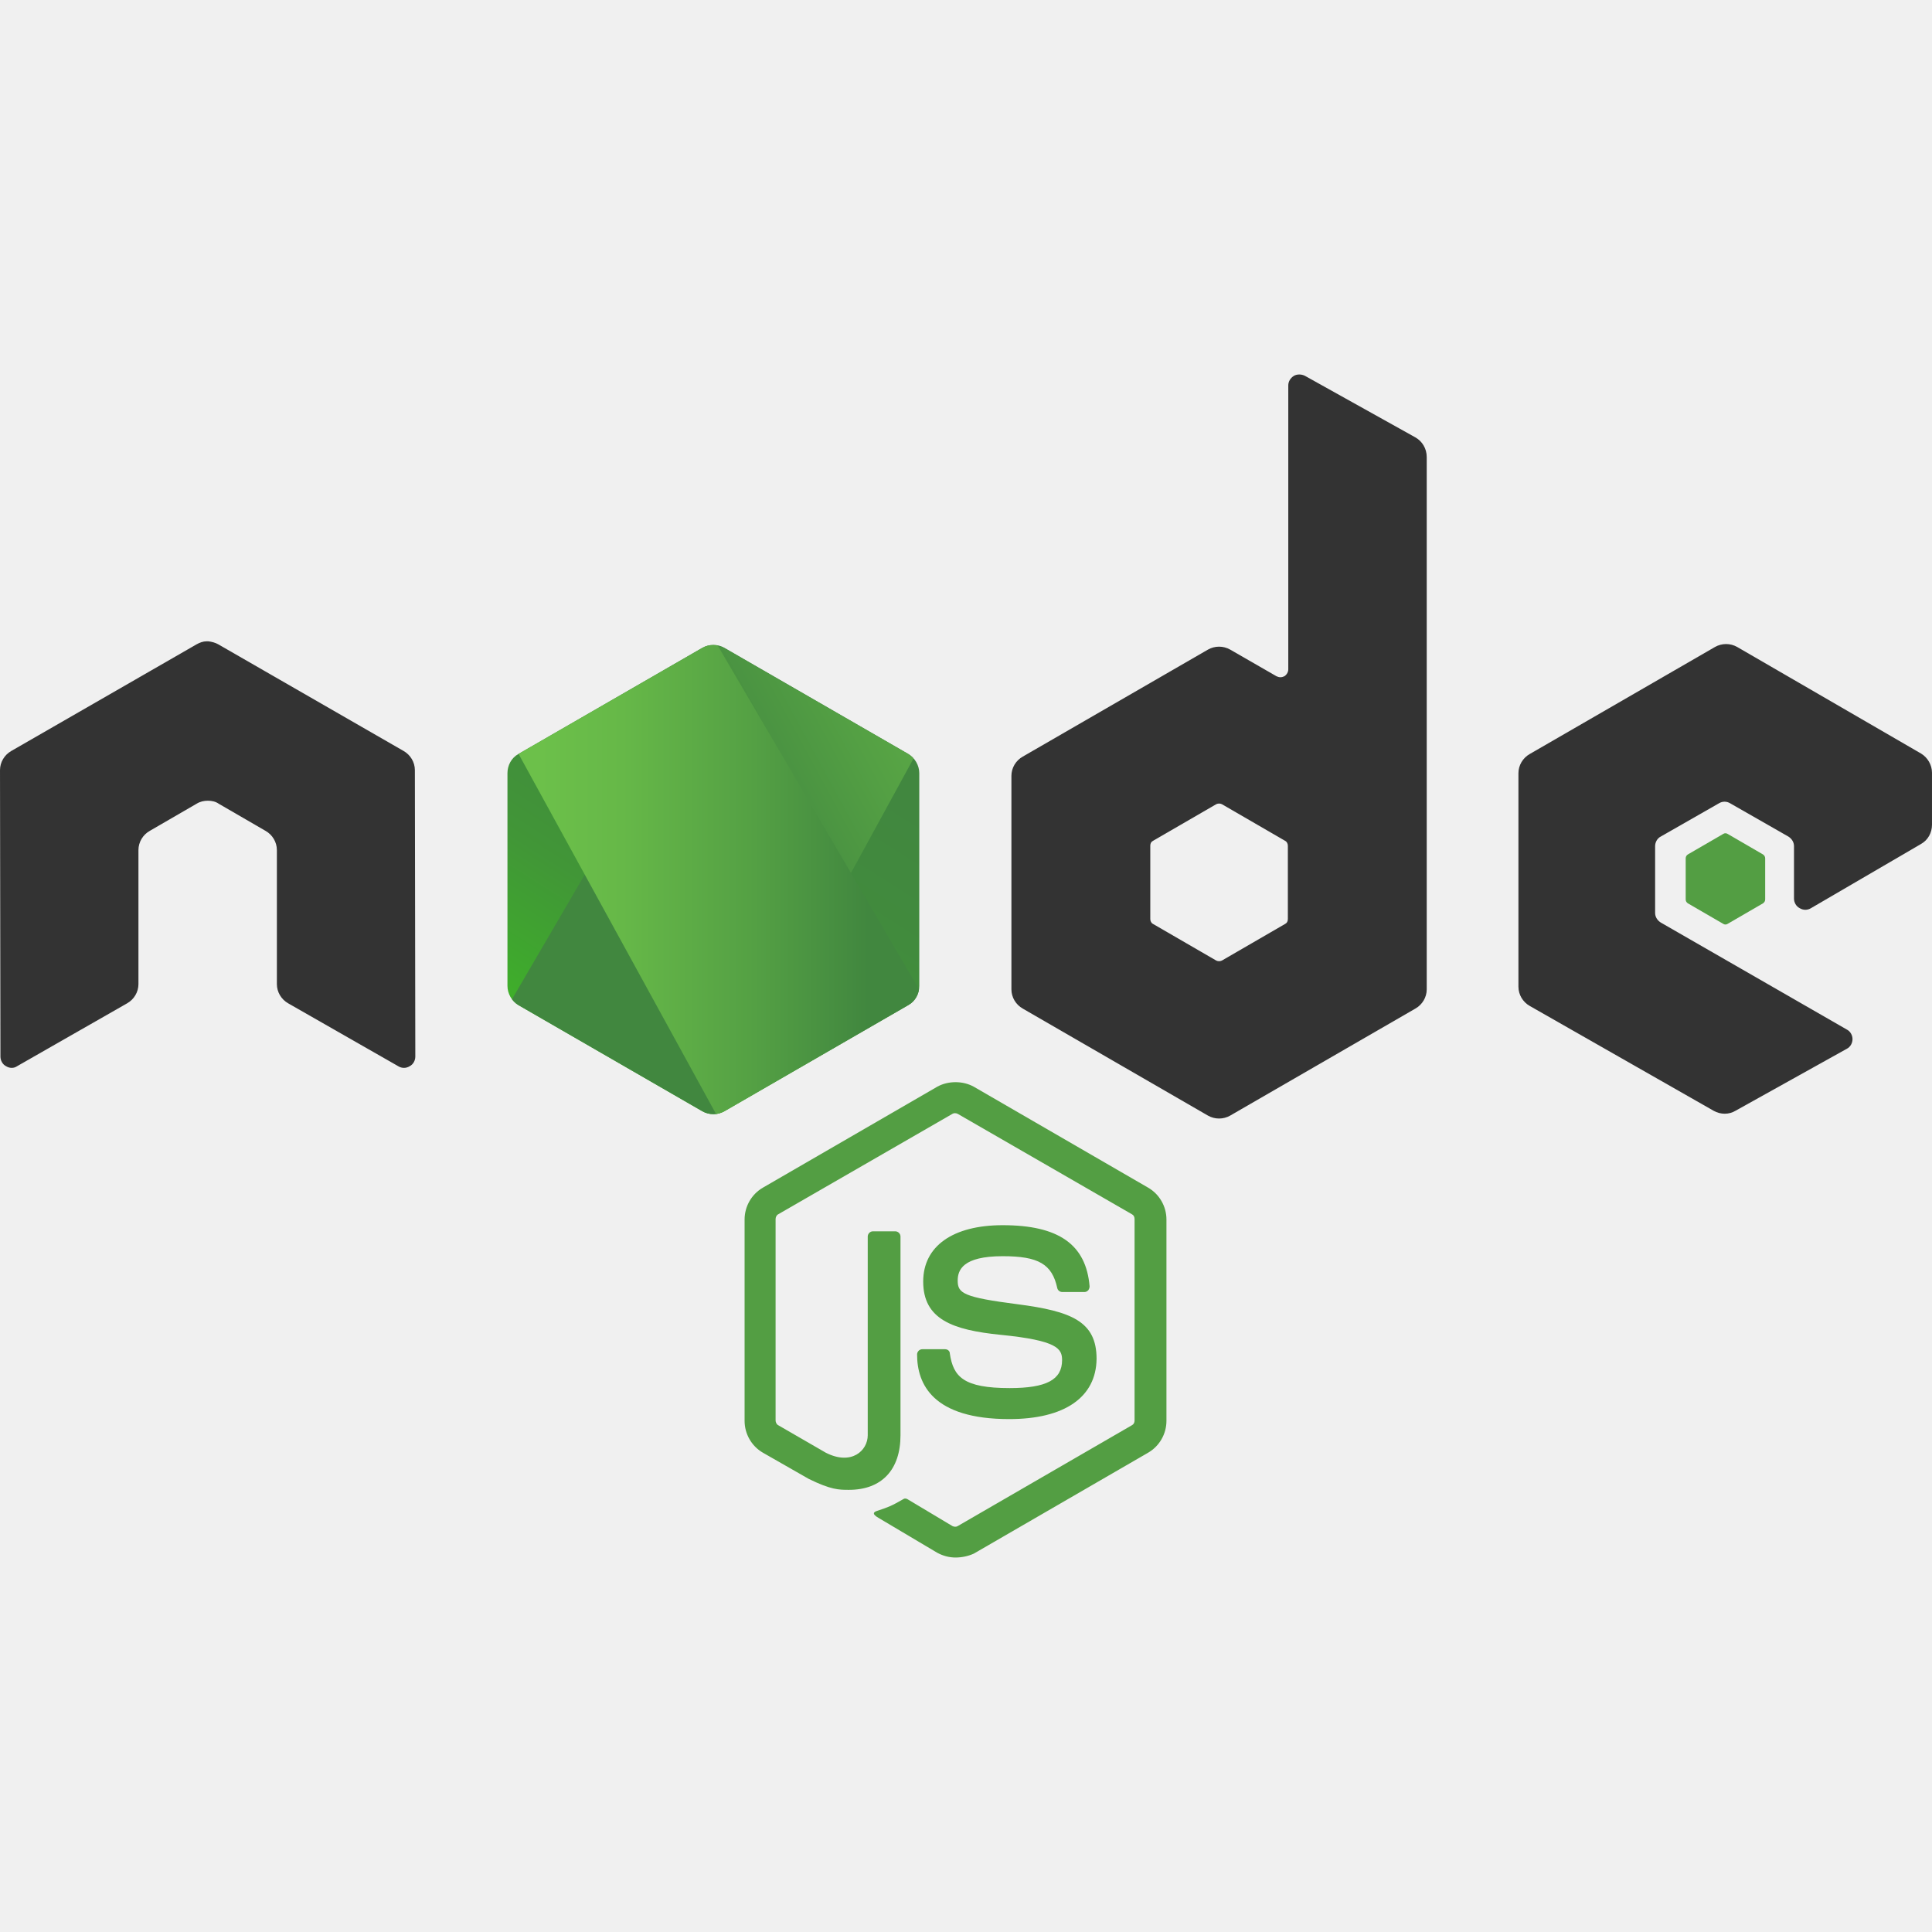
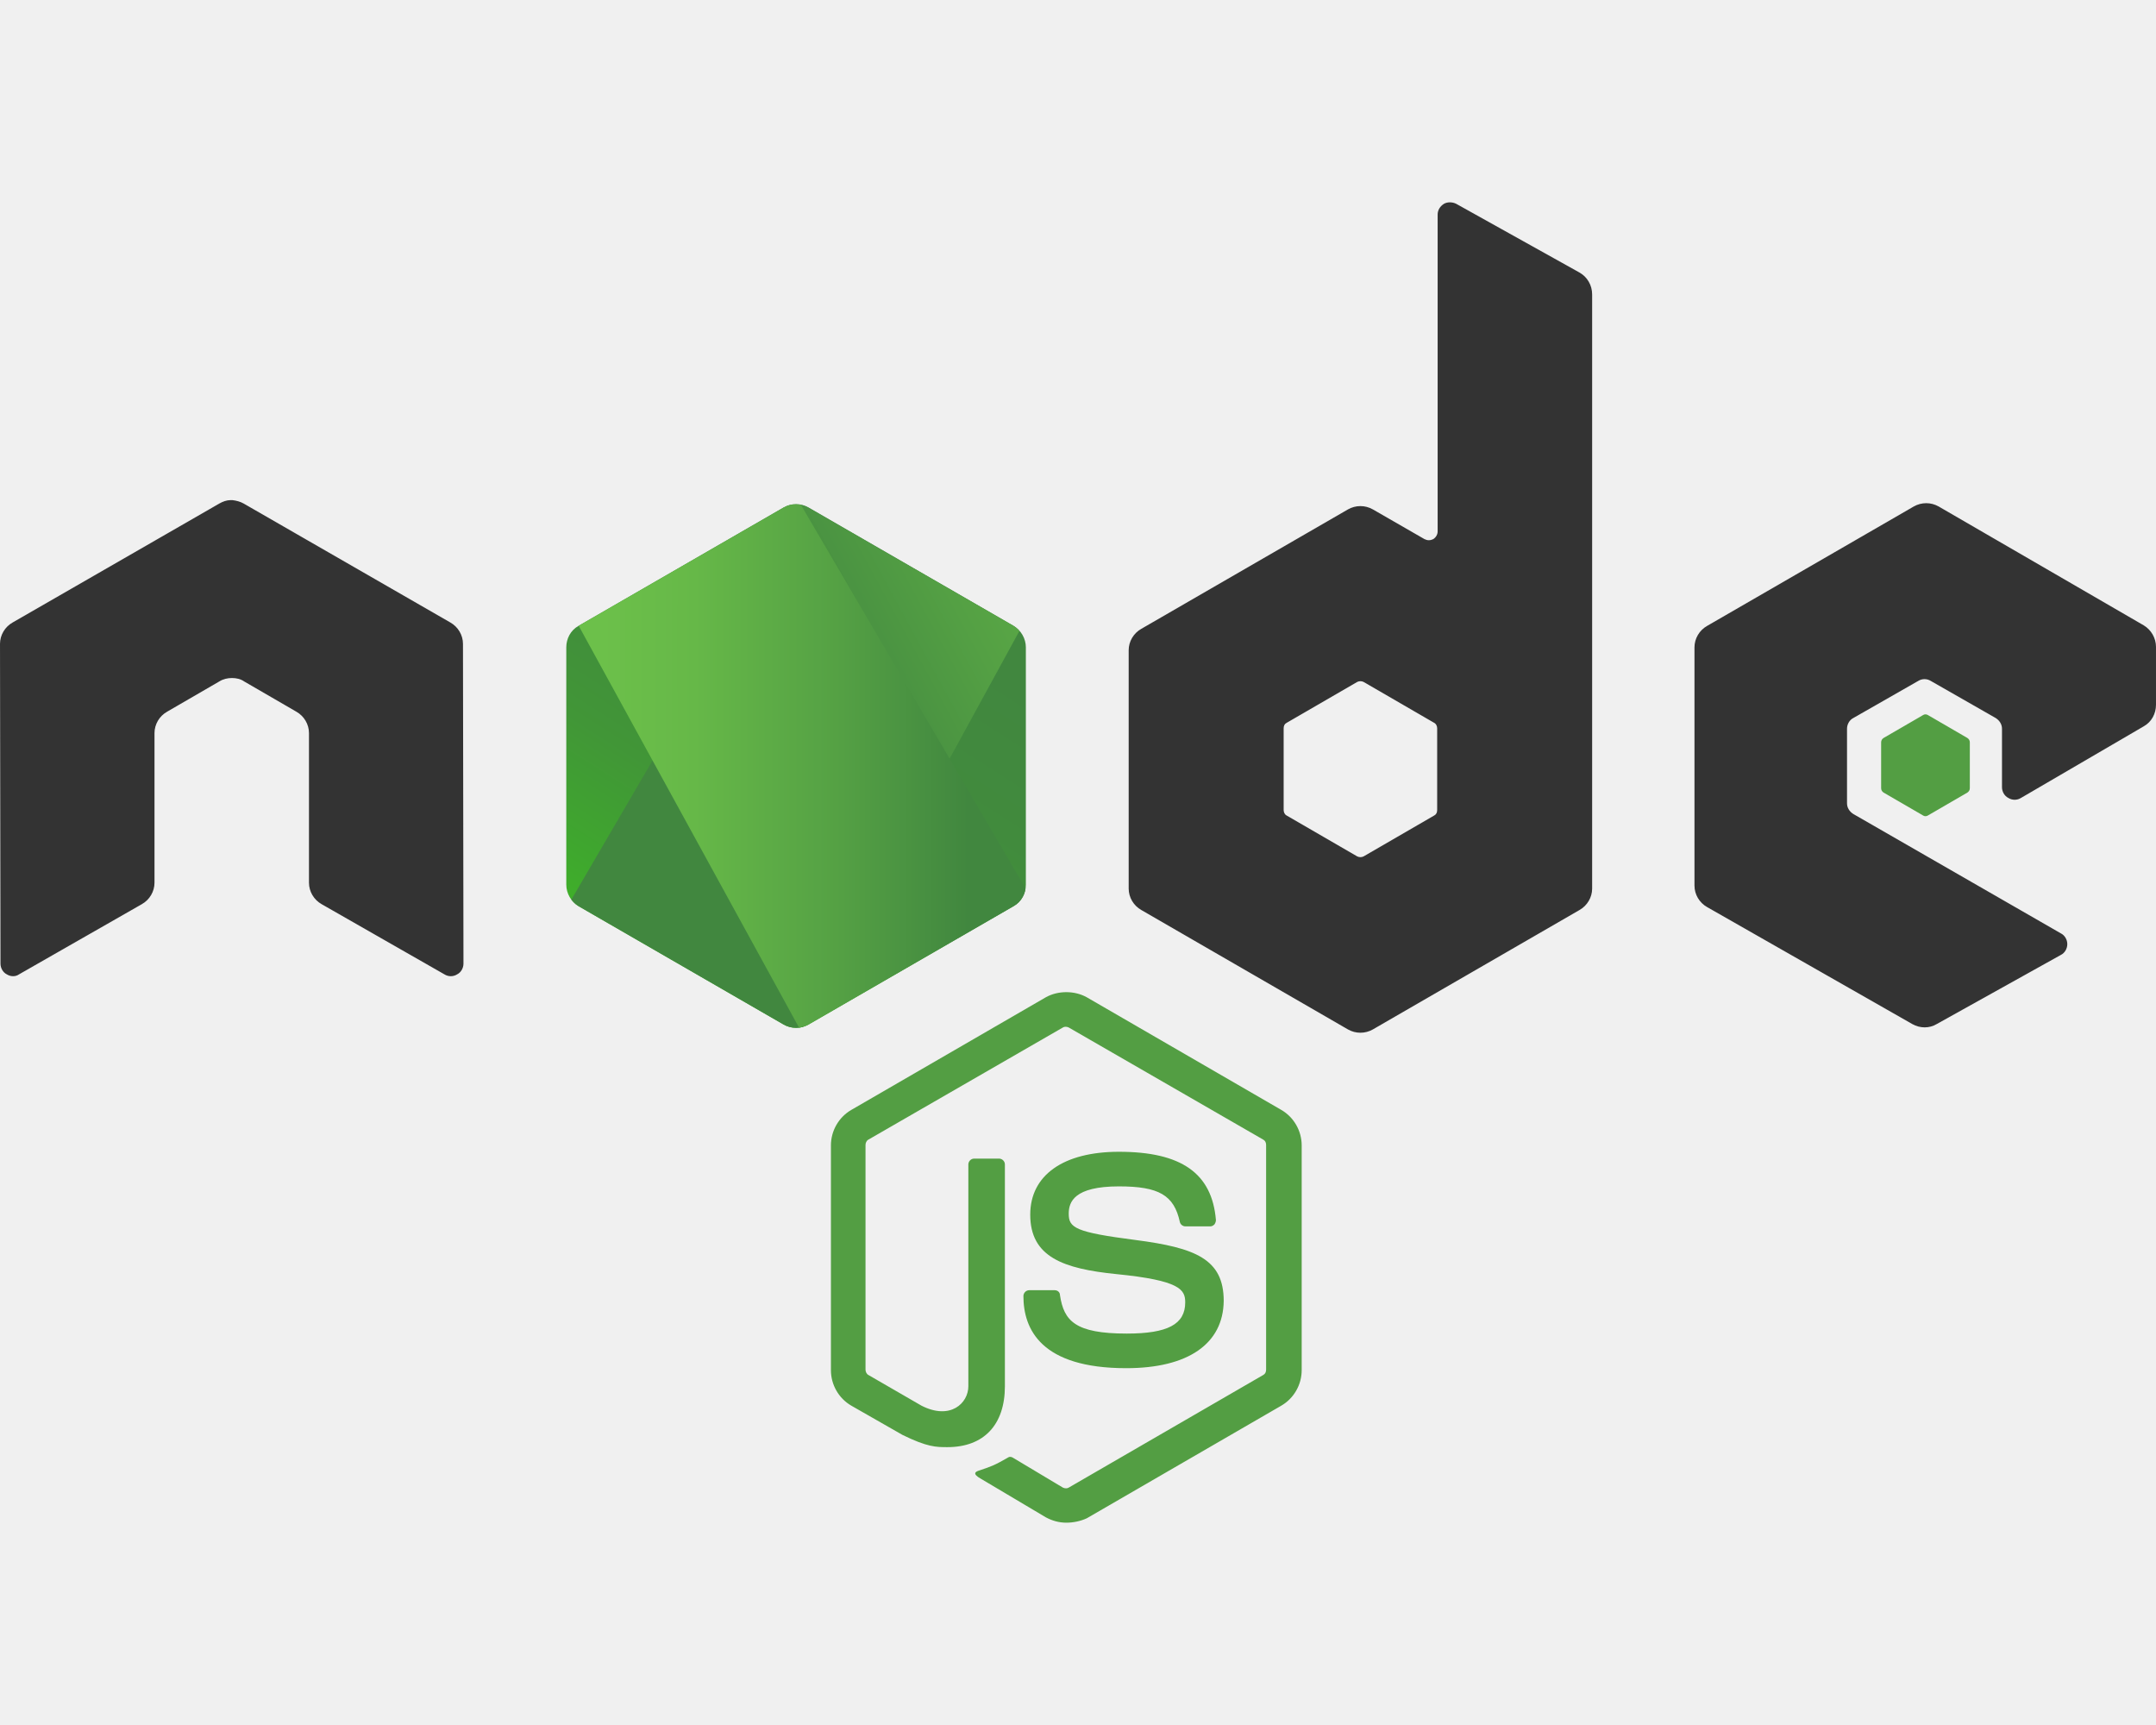
- <svg xmlns="http://www.w3.org/2000/svg" xmlns:xlink="http://www.w3.org/1999/xlink" width="20px" height="20px" preserveAspectRatio="xMidYMid" viewBox="0.23 0 511.31 313.09">
+ <svg xmlns="http://www.w3.org/2000/svg" xmlns:xlink="http://www.w3.org/1999/xlink" width="25px" height="20px" preserveAspectRatio="xMidYMid" viewBox="0.23 0 511.31 313.09">
  <defs>
    <linearGradient x1="68.188%" y1="17.487%" x2="27.823%" y2="89.755%" id="b">
      <stop stop-color="#41873F" offset="0%" />
      <stop stop-color="#418B3D" offset="32.88%" />
      <stop stop-color="#419637" offset="63.52%" />
      <stop stop-color="#3FA92D" offset="93.19%" />
      <stop stop-color="#3FAE2A" offset="100%" />
    </linearGradient>
    <path id="a" d="M57.903 1.85a5.957 5.957 0 0 0-5.894 0L3.352 29.933c-1.85 1.04-2.89 3.005-2.89 5.085v56.286c0 2.08 1.156 4.045 2.89 5.085l48.657 28.085a5.957 5.957 0 0 0 5.894 0l48.658-28.085c1.849-1.04 2.89-3.005 2.89-5.085V35.019c0-2.08-1.157-4.045-2.89-5.085L57.903 1.85z" />
    <linearGradient x1="43.277%" y1="55.169%" x2="159.245%" y2="-18.306%" id="d">
      <stop stop-color="#41873F" offset="13.76%" />
      <stop stop-color="#54A044" offset="40.32%" />
      <stop stop-color="#66B848" offset="71.36%" />
      <stop stop-color="#6CC04A" offset="90.81%" />
    </linearGradient>
    <linearGradient x1="-4413.77%" y1="13.43%" x2="5327.93%" y2="13.43%" id="e">
      <stop stop-color="#6CC04A" offset="9.192%" />
      <stop stop-color="#66B848" offset="28.64%" />
      <stop stop-color="#54A044" offset="59.68%" />
      <stop stop-color="#41873F" offset="86.24%" />
    </linearGradient>
    <linearGradient x1="-4.389%" y1="49.997%" x2="101.499%" y2="49.997%" id="f">
      <stop stop-color="#6CC04A" offset="9.192%" />
      <stop stop-color="#66B848" offset="28.64%" />
      <stop stop-color="#54A044" offset="59.68%" />
      <stop stop-color="#41873F" offset="86.24%" />
    </linearGradient>
    <linearGradient x1="-9713.77%" y1="36.21%" x2="27.93%" y2="36.21%" id="g">
      <stop stop-color="#6CC04A" offset="9.192%" />
      <stop stop-color="#66B848" offset="28.64%" />
      <stop stop-color="#54A044" offset="59.68%" />
      <stop stop-color="#41873F" offset="86.24%" />
    </linearGradient>
    <linearGradient x1="-103.861%" y1="50.275%" x2="100.797%" y2="50.275%" id="h">
      <stop stop-color="#6CC04A" offset="9.192%" />
      <stop stop-color="#66B848" offset="28.64%" />
      <stop stop-color="#54A044" offset="59.68%" />
      <stop stop-color="#41873F" offset="86.24%" />
    </linearGradient>
    <linearGradient x1="130.613%" y1="-211.069%" x2="4.393%" y2="201.605%" id="i">
      <stop stop-color="#41873F" offset="0%" />
      <stop stop-color="#418B3D" offset="32.88%" />
      <stop stop-color="#419637" offset="63.52%" />
      <stop stop-color="#3FA92D" offset="93.19%" />
      <stop stop-color="#3FAE2A" offset="100%" />
    </linearGradient>
  </defs>
  <g fill="none">
    <path d="M253.11 313.094c-1.733 0-3.351-.462-4.854-1.271l-15.371-9.13c-2.312-1.272-1.156-1.734-.462-1.965 3.12-1.04 3.698-1.272 6.934-3.12.347-.232.81-.116 1.156.115l11.789 7.05c.462.231 1.04.231 1.386 0l46.115-26.698c.462-.231.694-.694.694-1.271v-53.28c0-.579-.232-1.04-.694-1.272l-46.115-26.582c-.462-.232-1.04-.232-1.386 0l-46.115 26.582c-.462.231-.694.809-.694 1.271v53.28c0 .463.232 1.04.694 1.272l12.598 7.281c6.819 3.467 11.095-.578 11.095-4.623v-52.587c0-.693.578-1.387 1.387-1.387h5.894c.694 0 1.387.578 1.387 1.387v52.587c0 9.13-4.97 14.447-13.638 14.447-2.658 0-4.738 0-10.633-2.89l-12.135-6.934c-3.005-1.733-4.854-4.97-4.854-8.437v-53.28c0-3.467 1.849-6.704 4.854-8.437l46.114-26.698c2.89-1.618 6.82-1.618 9.709 0l46.114 26.698c3.005 1.733 4.855 4.97 4.855 8.437v53.28c0 3.467-1.85 6.704-4.855 8.437l-46.114 26.698c-1.503.694-3.236 1.04-4.854 1.04zm14.216-36.637c-20.225 0-24.386-9.246-24.386-17.105 0-.694.578-1.387 1.387-1.387h6.01c.693 0 1.271.462 1.271 1.156.925 6.125 3.583 9.13 15.834 9.13 9.708 0 13.87-2.196 13.87-7.397 0-3.005-1.157-5.2-16.297-6.703-12.598-1.272-20.457-4.045-20.457-14.1 0-9.362 7.86-14.91 21.035-14.91 14.793 0 22.075 5.086 23 16.18 0 .348-.116.694-.347 1.041-.232.231-.578.462-.925.462h-6.01c-.578 0-1.156-.462-1.271-1.04-1.387-6.356-4.97-8.437-14.447-8.437-10.633 0-11.905 3.699-11.905 6.472 0 3.352 1.503 4.392 15.834 6.241 14.216 1.85 20.92 4.508 20.92 14.447-.116 10.171-8.437 15.95-23.116 15.95z" fill="#539E43" />
    <path d="M110.028 104.712c0-2.08-1.156-4.046-3.005-5.086l-49.004-28.2c-.81-.463-1.734-.694-2.658-.81h-.463c-.924 0-1.849.347-2.658.81l-49.004 28.2c-1.85 1.04-3.005 3.005-3.005 5.086l.116 75.817c0 1.04.578 2.08 1.502 2.543.925.578 2.08.578 2.89 0l29.125-16.643c1.849-1.04 3.005-3.005 3.005-5.085v-35.482c0-2.08 1.155-4.045 3.005-5.085l12.366-7.166c.925-.578 1.965-.81 3.005-.81 1.04 0 2.08.232 2.89.81l12.366 7.166c1.85 1.04 3.005 3.004 3.005 5.085v35.482c0 2.08 1.156 4.045 3.005 5.085l29.125 16.643c.925.578 2.08.578 3.005 0 .925-.463 1.503-1.503 1.503-2.543l-.116-75.817zM345.571.347c-.924-.463-2.08-.463-2.89 0-.924.578-1.502 1.502-1.502 2.542v75.125c0 .693-.346 1.386-1.04 1.849-.693.346-1.387.346-2.08 0l-12.251-7.05a5.957 5.957 0 0 0-5.895 0l-49.004 28.316c-1.849 1.04-3.005 3.005-3.005 5.085v56.516c0 2.08 1.156 4.046 3.005 5.086l49.004 28.316a5.957 5.957 0 0 0 5.895 0l49.004-28.316c1.849-1.04 3.005-3.005 3.005-5.086V21.844c0-2.196-1.156-4.16-3.005-5.201L345.572.347zm-4.507 143.776c0 .578-.231 1.04-.694 1.271l-16.758 9.708a1.714 1.714 0 0 1-1.503 0l-16.758-9.708c-.463-.231-.694-.809-.694-1.271v-19.417c0-.578.231-1.04.694-1.271l16.758-9.709a1.714 1.714 0 0 1 1.503 0l16.758 9.709c.463.23.694.809.694 1.271v19.417zM508.648 124.244c1.85-1.04 2.89-3.005 2.89-5.086v-13.753c0-2.08-1.156-4.045-2.89-5.085l-48.657-28.2a5.957 5.957 0 0 0-5.894 0l-49.004 28.315c-1.85 1.04-3.005 3.005-3.005 5.086v56.516c0 2.08 1.155 4.045 3.005 5.085l48.657 27.738c1.85 1.04 4.045 1.04 5.779 0L489 178.45c.925-.463 1.503-1.503 1.503-2.543 0-1.04-.578-2.08-1.503-2.543l-49.235-28.316c-.924-.577-1.502-1.502-1.502-2.542v-17.683c0-1.04.578-2.08 1.502-2.543l15.372-8.784a2.821 2.821 0 0 1 3.005 0l15.371 8.784c.925.578 1.503 1.502 1.503 2.543v13.869c0 1.04.578 2.08 1.502 2.542.925.578 2.08.578 3.005 0l29.125-16.99z" fill="#333" />
    <path d="M456.293 121.586a1.05 1.05 0 0 1 1.155 0l9.362 5.432c.347.23.578.577.578 1.04v10.864c0 .462-.231.809-.578 1.04l-9.362 5.432a1.05 1.05 0 0 1-1.155 0l-9.362-5.432c-.347-.231-.578-.578-.578-1.04v-10.864c0-.463.231-.81.578-1.04l9.362-5.432z" fill="#539E43" />
    <g transform="translate(134.068 70.501)">
      <mask id="c" fill="#ffffff">
        <use xlink:href="#a" />
      </mask>
      <use fill="url(#b)" xlink:href="#a" />
      <g mask="url(#c)">
        <path d="M51.893 1.85L3.121 29.933C1.27 30.974 0 32.94 0 35.02v56.286c0 1.387.578 2.658 1.502 3.698L56.285 1.156c-1.387-.231-3.005-.116-4.392.693zM56.632 125.053c.462-.116.925-.347 1.387-.578l48.773-28.085c1.85-1.04 3.005-3.005 3.005-5.085V35.019c0-1.502-.694-3.005-1.734-4.045l-51.43 94.079z" />
        <path d="M106.676 29.934L57.788 1.85a8.025 8.025 0 0 0-1.503-.578L1.502 95.12a6.082 6.082 0 0 0 1.619 1.387l48.888 28.085c1.387.809 3.005 1.04 4.507.577l51.432-94.078c-.347-.462-.81-.81-1.272-1.156z" fill="url(#d)" />
      </g>
      <g mask="url(#c)">
        <path d="M109.797 91.305V35.019c0-2.08-1.271-4.045-3.12-5.085L57.786 1.85a5.106 5.106 0 0 0-1.848-.693l53.511 91.42c.231-.347.347-.809.347-1.271zM3.12 29.934C1.272 30.974 0 32.94 0 35.02v56.286c0 2.08 1.387 4.045 3.12 5.085l48.889 28.085c1.156.693 2.427.925 3.814.693L3.467 29.818l-.346.116z" />
        <path fill="url(#e)" fill-rule="evenodd" d="M50.391.809l-.693.347h.924l-.231-.347z" transform="translate(0 -9.246)" />
        <path d="M106.792 105.636c1.387-.809 2.427-2.196 2.89-3.698L56.053 10.402c-1.387-.231-2.89-.116-4.16.693L3.351 39.065l52.355 95.465a8.057 8.057 0 0 0 2.196-.693l48.889-28.2z" fill="url(#f)" fill-rule="evenodd" transform="translate(0 -9.246)" />
        <path fill="url(#g)" fill-rule="evenodd" d="M111.3 104.712l-.347-.578v.809l.346-.231z" transform="translate(0 -9.246)" />
        <path d="M106.792 105.636l-48.773 28.085a6.973 6.973 0 0 1-2.196.693l.925 1.734 54.089-31.32v-.694l-1.387-2.312c-.231 1.618-1.271 3.005-2.658 3.814z" fill="url(#h)" fill-rule="evenodd" transform="translate(0 -9.246)" />
        <path d="M106.792 105.636l-48.773 28.085a6.973 6.973 0 0 1-2.196.693l.925 1.734 54.089-31.32v-.694l-1.387-2.312c-.231 1.618-1.271 3.005-2.658 3.814z" fill="url(#i)" fill-rule="evenodd" transform="translate(0 -9.246)" />
      </g>
    </g>
  </g>
</svg>
